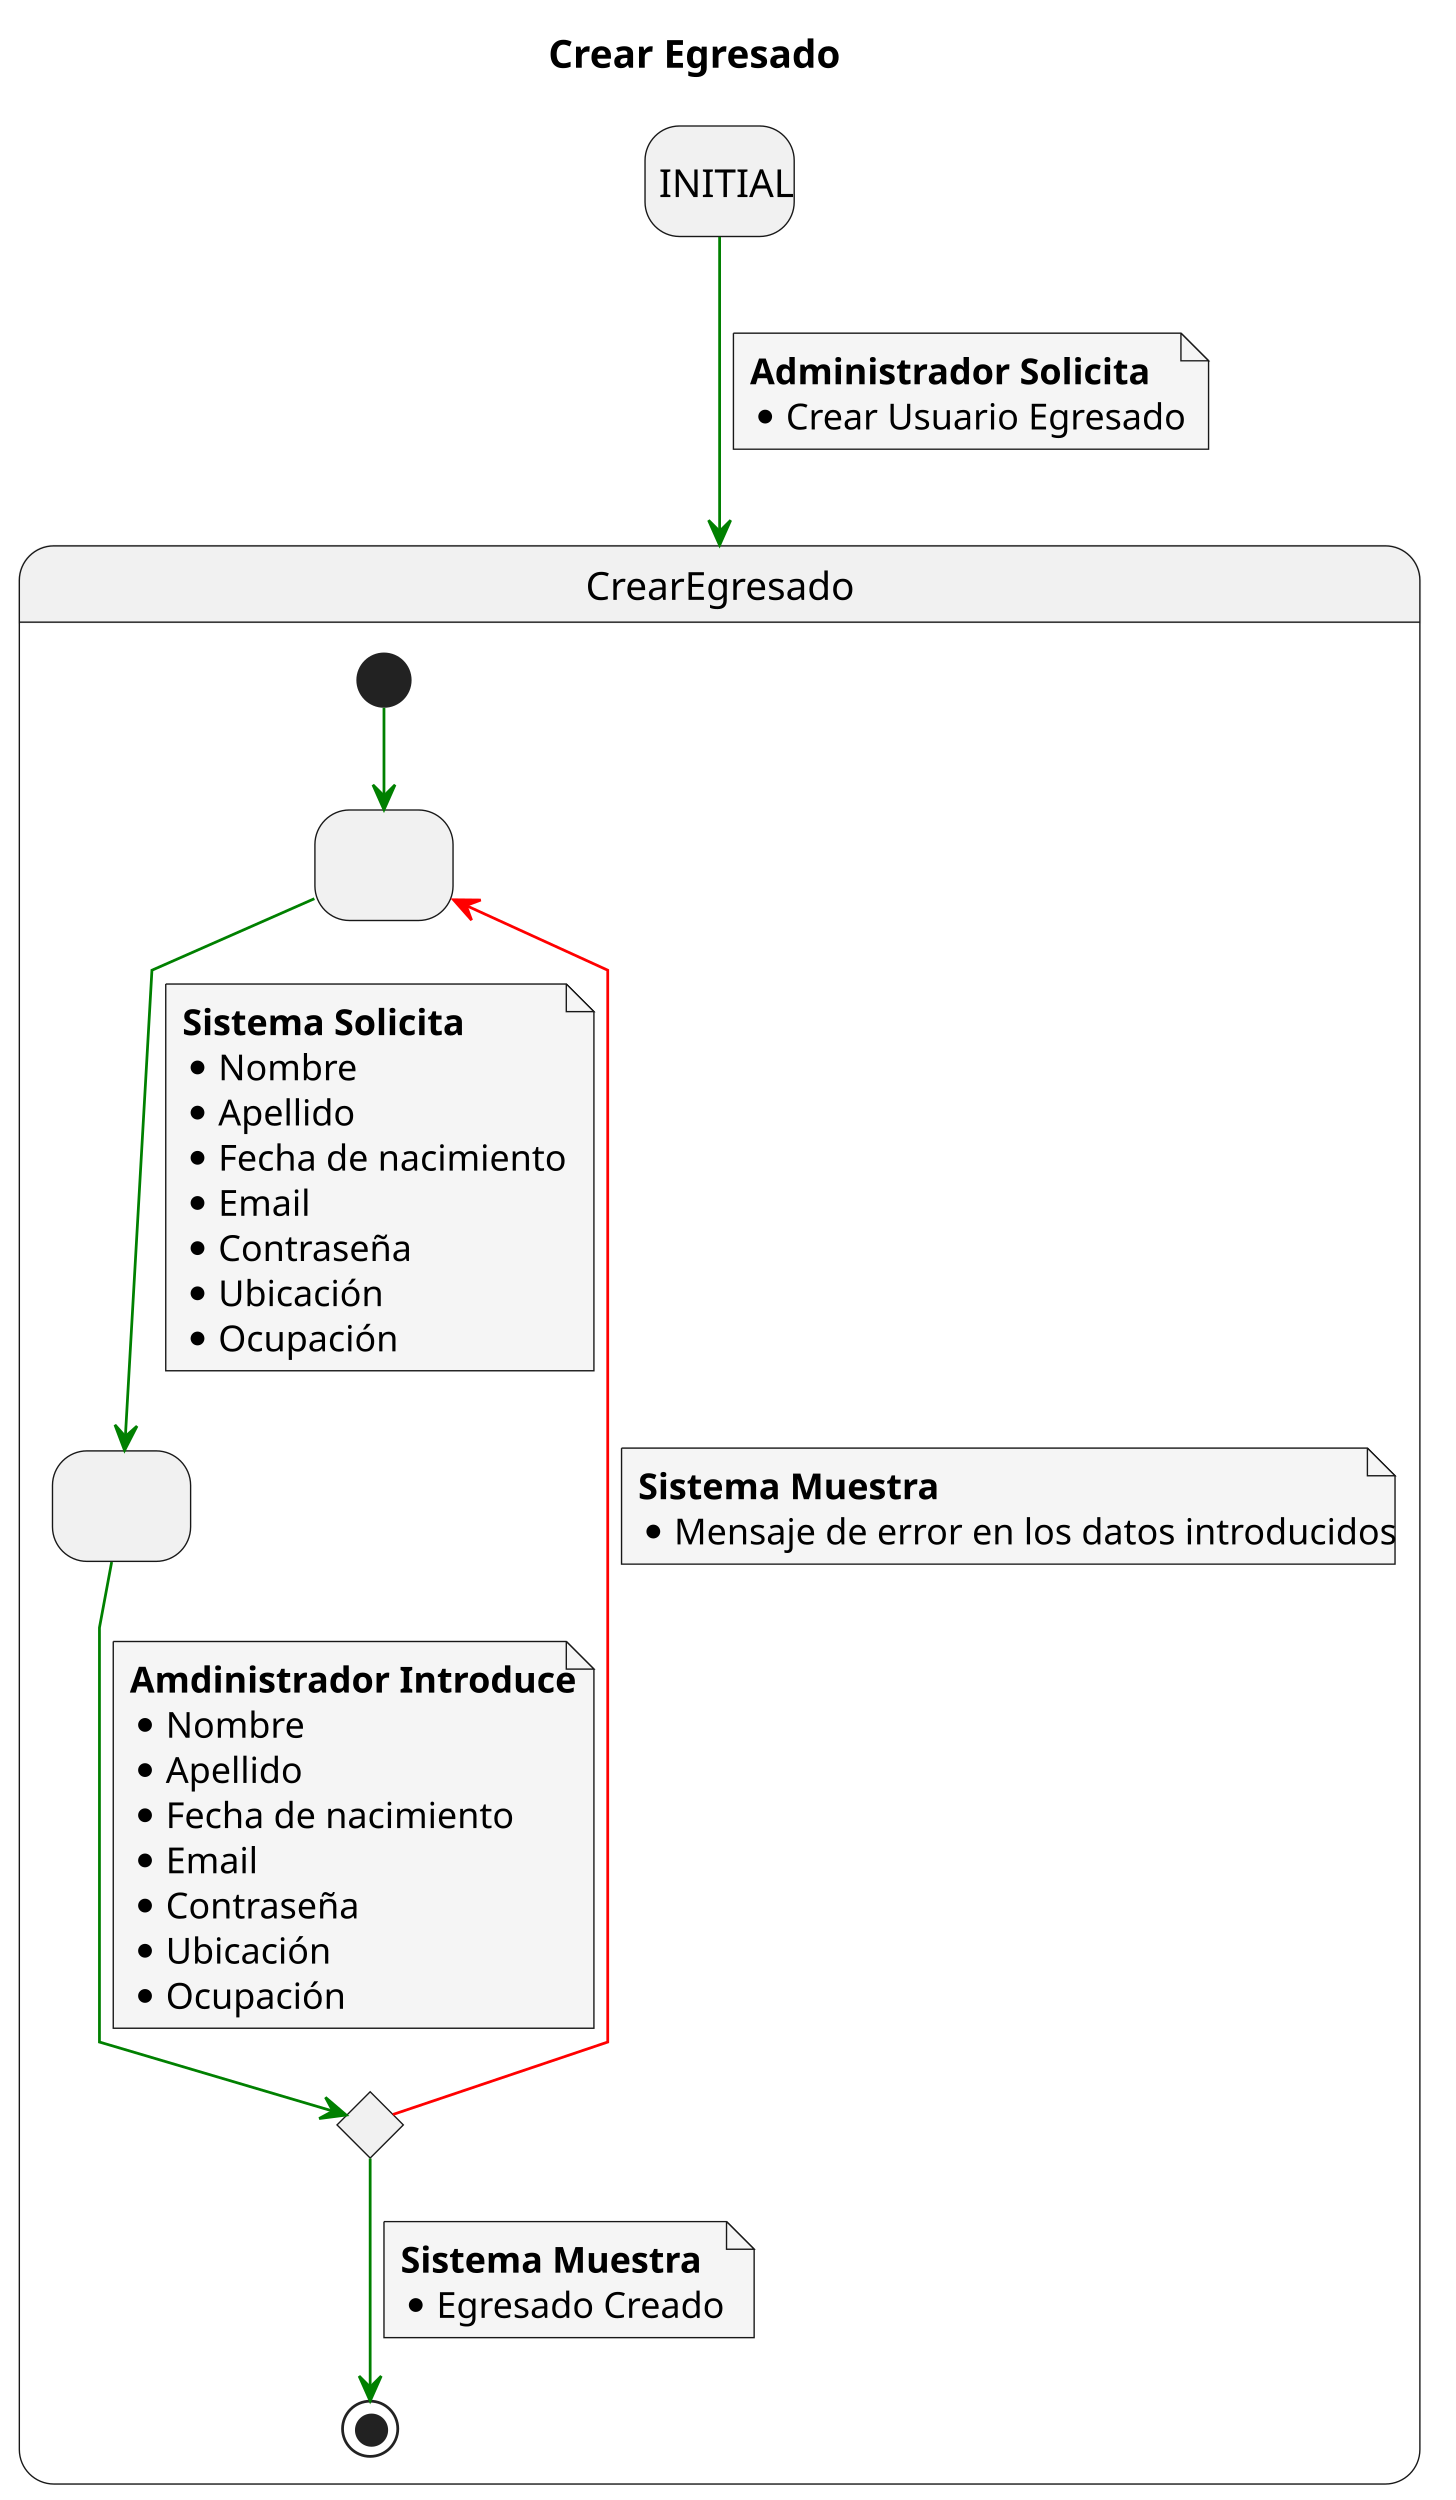
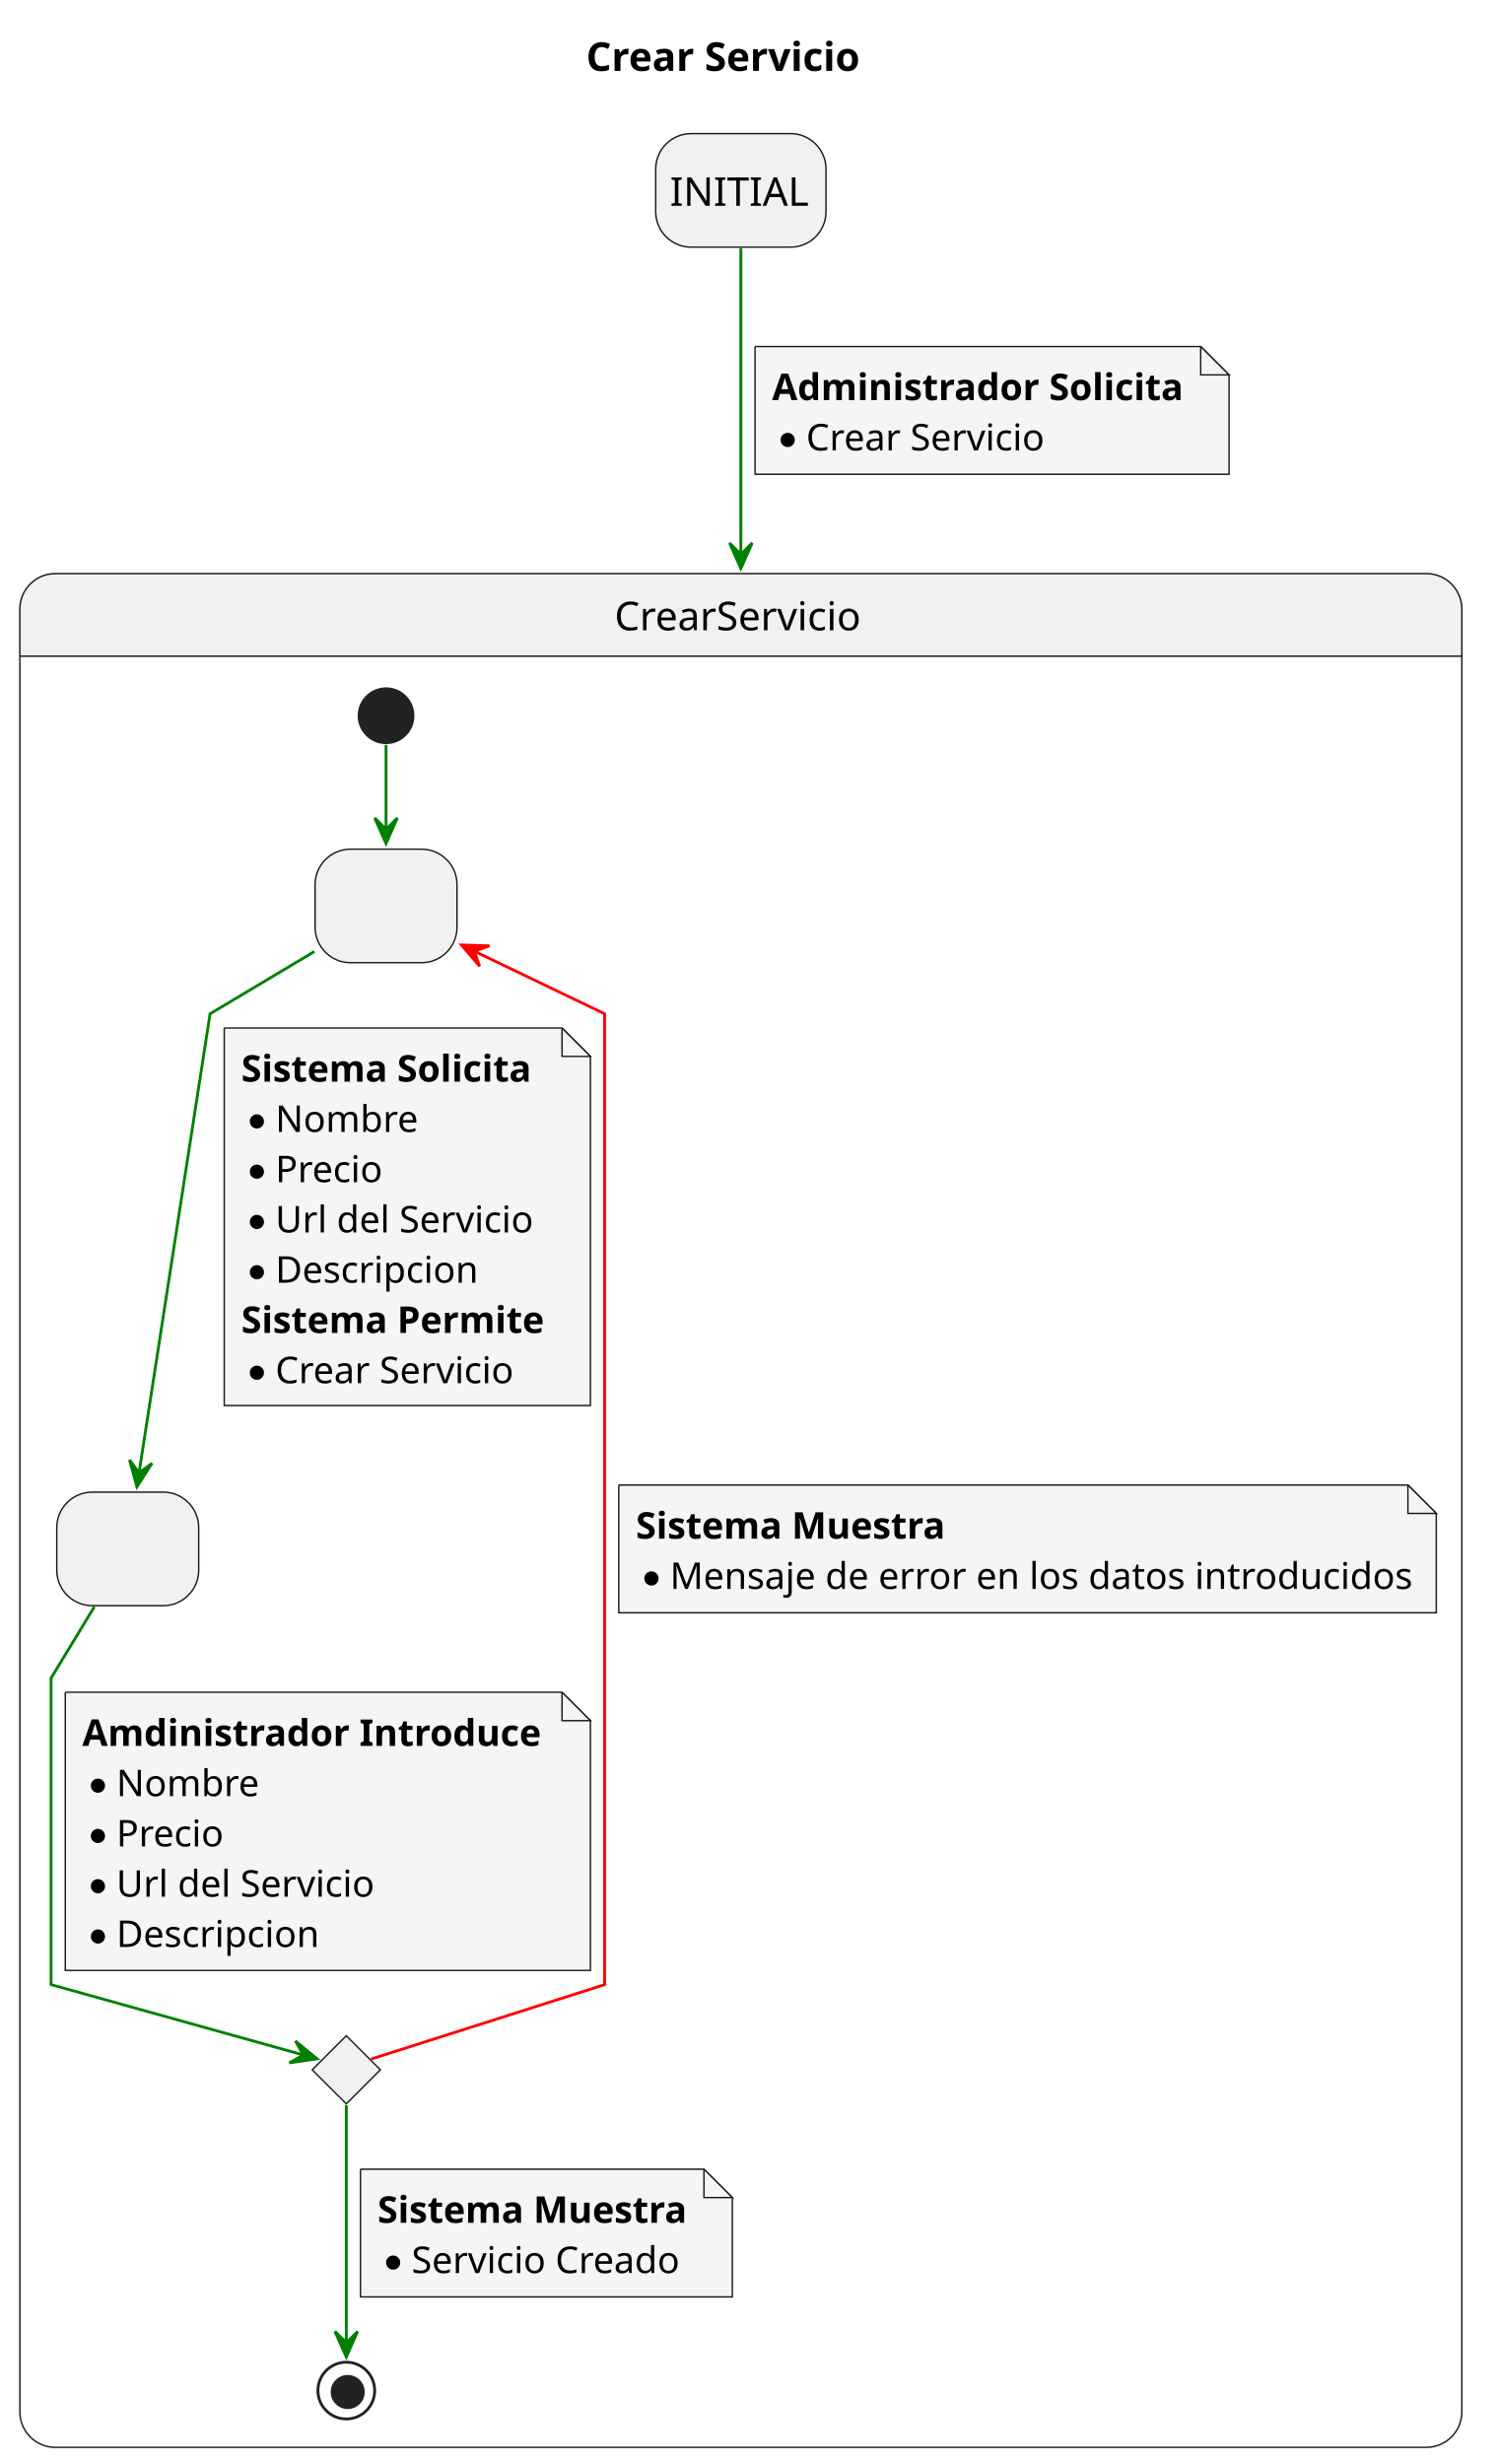
- <svg xmlns="http://www.w3.org/2000/svg" contentStyleType="text/css" height="905px" preserveAspectRatio="none" style="width:527px;height:905px;background:#FFFFFF;" version="1.1" viewBox="0 0 527 905" width="527px" zoomAndPan="magnify">
+ <svg xmlns="http://www.w3.org/2000/svg" contentStyleType="text/css" height="868px" preserveAspectRatio="none" style="width:528px;height:868px;background:#FFFFFF;" version="1.1" viewBox="0 0 528 868" width="528px" zoomAndPan="magnify">
  <defs />
  <g>
-     <rect fill="none" height="27.609" id="_title" style="stroke:none;stroke-width:1.0;" width="120" x="193.5" y="5" />
-     <text fill="#000000" font-family="sans-serif" font-size="14" font-weight="bold" lengthAdjust="spacing" textLength="110" x="198.5" y="24.533">Crear Egresado</text>
-     <rect fill="#F1F1F1" height="40" rx="12.5" ry="12.5" style="stroke:#181818;stroke-width:0.5;" width="54" x="233.5" y="45.609" />
-     <text fill="#000000" font-family="sans-serif" font-size="14" lengthAdjust="spacing" textLength="44" x="238.5" y="71.338">INITIAL</text>
-     <path d="M19.5,197.609 L501.5,197.609 A12.5,12.5 0 0 1 514,210.109 L514,225.219 L7,225.219 L7,210.109 A12.5,12.5 0 0 1 19.5,197.609 " fill="#F1F1F1" style="stroke:#F1F1F1;stroke-width:1.0;" />
-     <rect fill="none" height="701.609" rx="12.5" ry="12.5" style="stroke:#181818;stroke-width:0.5;" width="507" x="7" y="197.609" />
-     <line style="stroke:#181818;stroke-width:0.5;" x1="7" x2="514" y1="225.219" y2="225.219" />
-     <text fill="#000000" font-family="sans-serif" font-size="14" lengthAdjust="spacing" textLength="97" x="212" y="217.143">CrearEgresado</text>
-     <rect fill="#F1F1F1" height="40" rx="12.5" ry="12.5" style="stroke:#181818;stroke-width:0.5;" width="50" x="114" y="293.219" />
-     <text fill="#000000" font-family="sans-serif" font-size="14" lengthAdjust="spacing" textLength="4" x="137" y="318.947"> </text>
-     <rect fill="#F1F1F1" height="40" rx="12.5" ry="12.5" style="stroke:#181818;stroke-width:0.5;" width="50" x="19" y="525.219" />
-     <text fill="#000000" font-family="sans-serif" font-size="14" lengthAdjust="spacing" textLength="4" x="42" y="550.947"> </text>
+     <rect fill="none" height="29.068" id="_title" style="stroke:none;stroke-width:1.0;" width="105" x="201.5" y="5" />
+     <text fill="#000000" font-family="sans-serif" font-size="14" font-weight="bold" lengthAdjust="spacing" textLength="95" x="206.5" y="24.966">Crear Servicio</text>
+     <rect fill="#F1F1F1" height="40" rx="12.5" ry="12.5" style="stroke:#181818;stroke-width:0.5;" width="60" x="231" y="47.068" />
+     <text fill="#000000" font-family="sans-serif" font-size="14" lengthAdjust="spacing" textLength="50" x="236" y="72.5">INITIAL</text>
+     <path d="M19.5,202.068 L502.5,202.068 A12.5,12.5 0 0 1 515,214.568 L515,231.136 L7,231.136 L7,214.568 A12.5,12.5 0 0 1 19.5,202.068 " fill="#F1F1F1" style="stroke:#F1F1F1;stroke-width:1.0;" />
+     <rect fill="none" height="660.068" rx="12.5" ry="12.5" style="stroke:#181818;stroke-width:0.5;" width="508" x="7" y="202.068" />
+     <line style="stroke:#181818;stroke-width:0.5;" x1="7" x2="515" y1="231.136" y2="231.136" />
+     <text fill="#000000" font-family="sans-serif" font-size="14" lengthAdjust="spacing" textLength="89" x="216.5" y="222.034">CrearServicio</text>
+     <rect fill="#F1F1F1" height="40" rx="12.5" ry="12.5" style="stroke:#181818;stroke-width:0.5;" width="50" x="111" y="299.136" />
+     <text fill="#000000" font-family="sans-serif" font-size="14" lengthAdjust="spacing" textLength="4" x="134" y="324.568"> </text>
+     <rect fill="#F1F1F1" height="40" rx="12.5" ry="12.5" style="stroke:#181818;stroke-width:0.5;" width="50" x="20" y="525.636" />
+     <text fill="#000000" font-family="sans-serif" font-size="14" lengthAdjust="spacing" textLength="4" x="43" y="551.068"> </text>
    <g id="elem_4">
-       <polygon fill="#F1F1F1" points="134,757.219,146,769.219,134,781.219,122,769.219,134,757.219" style="stroke:#181818;stroke-width:0.5;" />
+       <polygon fill="#F1F1F1" points="122,717.136,134,729.136,122,741.136,110,729.136,122,717.136" style="stroke:#181818;stroke-width:0.5;" />
    </g>
-     <ellipse cx="139" cy="246.219" fill="#222222" rx="10" ry="10" style="stroke:none;stroke-width:1.0;" />
-     <ellipse cx="134" cy="879.219" fill="none" rx="10" ry="10" style="stroke:#222222;stroke-width:1.0;" />
-     <ellipse cx="134.5" cy="879.719" fill="#222222" rx="6" ry="6" style="stroke:none;stroke-width:1.0;" />
-     <g id="link_*start*CrearEgresado_2">
-       <path d="M139,256.259 C139,264.409 139,276.779 139,287.819 " fill="none" id="*start*CrearEgresado-to-2" style="stroke:#008000;stroke-width:1.0;" />
-       <polygon fill="#008000" points="139,293.109,143,284.109,139,288.109,135,284.109,139,293.109" style="stroke:#008000;stroke-width:1.0;" />
+     <ellipse cx="136" cy="252.136" fill="#222222" rx="10" ry="10" style="stroke:none;stroke-width:1.0;" />
+     <ellipse cx="122" cy="842.136" fill="none" rx="10" ry="10" style="stroke:#222222;stroke-width:1.0;" />
+     <ellipse cx="122.5" cy="842.636" fill="#222222" rx="6" ry="6" style="stroke:none;stroke-width:1.0;" />
+     <g id="link_*start*CrearServicio_2">
+       <path d="M136,262.446 C136,270.236 136,281.736 136,292.266 " fill="none" id="*start*CrearServicio-to-2" style="stroke:#008000;stroke-width:1.0;" />
+       <polygon fill="#008000" points="136,297.146,140,288.146,136,292.146,132,288.146,136,297.146" style="stroke:#008000;stroke-width:1.0;" />
    </g>
    <g id="link_2_3">
-       <path d="M113.8,325.319 C89.05,336.219 55,351.219 55,351.219 C55,351.219 48.34,468.029 45.39,519.899 " fill="none" id="2-to-3" style="stroke:#008000;stroke-width:1.0;" />
-       <polygon fill="#008000" points="45.09,525.009,49.597,516.252,45.375,520.017,41.61,515.795,45.09,525.009" style="stroke:#008000;stroke-width:1.0;" />
-       <path d="M60,356.219 L60,496.219 L215,496.219 L215,366.219 L205,356.219 L60,356.219 " fill="#F5F5F5" style="stroke:#181818;stroke-width:0.5;" />
-       <path d="M205,356.219 L205,366.219 L215,366.219 L205,356.219 " fill="#F5F5F5" style="stroke:#181818;stroke-width:0.5;" />
-       <text fill="#000000" font-family="sans-serif" font-size="13" font-weight="bold" lengthAdjust="spacing" textLength="103" x="66" y="374.714">Sistema Solicita</text>
-       <ellipse cx="71.5" cy="386.422" fill="#000000" rx="2.5" ry="2.5" style="stroke:#000000;stroke-width:0.0;" />
-       <text fill="#000000" font-family="sans-serif" font-size="13" lengthAdjust="spacing" textLength="45" x="79" y="391.065">Nombre</text>
-       <ellipse cx="71.5" cy="402.773" fill="#000000" rx="2.5" ry="2.5" style="stroke:#000000;stroke-width:0.0;" />
-       <text fill="#000000" font-family="sans-serif" font-size="13" lengthAdjust="spacing" textLength="46" x="79" y="407.417">Apellido</text>
-       <ellipse cx="71.5" cy="419.125" fill="#000000" rx="2.5" ry="2.5" style="stroke:#000000;stroke-width:0.0;" />
-       <text fill="#000000" font-family="sans-serif" font-size="13" lengthAdjust="spacing" textLength="121" x="79" y="423.769">Fecha de nacimiento</text>
-       <ellipse cx="71.5" cy="435.477" fill="#000000" rx="2.5" ry="2.5" style="stroke:#000000;stroke-width:0.0;" />
-       <text fill="#000000" font-family="sans-serif" font-size="13" lengthAdjust="spacing" textLength="33" x="79" y="440.12">Email</text>
-       <ellipse cx="71.5" cy="451.828" fill="#000000" rx="2.5" ry="2.5" style="stroke:#000000;stroke-width:0.0;" />
-       <text fill="#000000" font-family="sans-serif" font-size="13" lengthAdjust="spacing" textLength="66" x="79" y="456.472">Contraseña</text>
-       <ellipse cx="71.5" cy="468.18" fill="#000000" rx="2.5" ry="2.5" style="stroke:#000000;stroke-width:0.0;" />
-       <text fill="#000000" font-family="sans-serif" font-size="13" lengthAdjust="spacing" textLength="57" x="79" y="472.823">Ubicación</text>
-       <ellipse cx="71.5" cy="484.531" fill="#000000" rx="2.5" ry="2.5" style="stroke:#000000;stroke-width:0.0;" />
-       <text fill="#000000" font-family="sans-serif" font-size="13" lengthAdjust="spacing" textLength="62" x="79" y="489.175">Ocupación</text>
+       <path d="M110.78,335.186 C93.62,345.426 74,357.136 74,357.136 C74,357.136 56.9,467.706 48.96,519.026 " fill="none" id="2-to-3" style="stroke:#008000;stroke-width:1.0;" />
+       <polygon fill="#008000" points="48.23,523.776,53.547,515.485,48.987,518.833,45.639,514.274,48.23,523.776" style="stroke:#008000;stroke-width:1.0;" />
+       <path d="M79,362.136 L79,495.136 L208,495.136 L208,372.136 L198,362.136 L79,362.136 " fill="#F5F5F5" style="stroke:#181818;stroke-width:0.5;" />
+       <path d="M198,362.136 L198,372.136 L208,372.136 L198,362.136 " fill="#F5F5F5" style="stroke:#181818;stroke-width:0.5;" />
+       <text fill="#000000" font-family="sans-serif" font-size="13" font-weight="bold" lengthAdjust="spacing" textLength="103" x="85" y="381.033">Sistema Solicita</text>
+       <ellipse cx="90.5" cy="395.048" fill="#000000" rx="2.5" ry="2.5" style="stroke:#000000;stroke-width:0.0;" />
+       <text fill="#000000" font-family="sans-serif" font-size="13" lengthAdjust="spacing" textLength="50" x="97" y="398.739">Nombre</text>
+       <ellipse cx="90.5" cy="412.754" fill="#000000" rx="2.5" ry="2.5" style="stroke:#000000;stroke-width:0.0;" />
+       <text fill="#000000" font-family="sans-serif" font-size="13" lengthAdjust="spacing" textLength="37" x="97" y="416.445">Precio</text>
+       <ellipse cx="90.5" cy="430.46" fill="#000000" rx="2.5" ry="2.5" style="stroke:#000000;stroke-width:0.0;" />
+       <text fill="#000000" font-family="sans-serif" font-size="13" lengthAdjust="spacing" textLength="88" x="97" y="434.151">Url del Servicio</text>
+       <ellipse cx="90.5" cy="448.166" fill="#000000" rx="2.5" ry="2.5" style="stroke:#000000;stroke-width:0.0;" />
+       <text fill="#000000" font-family="sans-serif" font-size="13" lengthAdjust="spacing" textLength="69" x="97" y="451.857">Descripcion</text>
+       <text fill="#000000" font-family="sans-serif" font-size="13" font-weight="bold" lengthAdjust="spacing" textLength="108" x="85" y="469.563">Sistema Permite</text>
+       <ellipse cx="90.5" cy="483.578" fill="#000000" rx="2.5" ry="2.5" style="stroke:#000000;stroke-width:0.0;" />
+       <text fill="#000000" font-family="sans-serif" font-size="13" lengthAdjust="spacing" textLength="81" x="97" y="487.269">Crear Servicio</text>
    </g>
    <g id="link_3_4">
-       <path d="M40.42,565.459 C38.29,576.909 36,589.219 36,589.219 C36,589.219 36,739.219 36,739.219 C36,739.219 93.41,756.209 120.35,764.179 " fill="none" id="3-to-4" style="stroke:#008000;stroke-width:1.0;" />
-       <polygon fill="#008000" points="125.3,765.649,117.815,759.248,120.508,764.222,115.533,766.915,125.3,765.649" style="stroke:#008000;stroke-width:1.0;" />
-       <path d="M41,594.219 L41,734.219 L215,734.219 L215,604.219 L205,594.219 L41,594.219 " fill="#F5F5F5" style="stroke:#181818;stroke-width:0.5;" />
-       <path d="M205,594.219 L205,604.219 L215,604.219 L205,594.219 " fill="#F5F5F5" style="stroke:#181818;stroke-width:0.5;" />
-       <text fill="#000000" font-family="sans-serif" font-size="13" font-weight="bold" lengthAdjust="spacing" textLength="153" x="47" y="612.714">Amdinistrador Introduce</text>
-       <ellipse cx="52.5" cy="624.422" fill="#000000" rx="2.5" ry="2.5" style="stroke:#000000;stroke-width:0.0;" />
-       <text fill="#000000" font-family="sans-serif" font-size="13" lengthAdjust="spacing" textLength="45" x="60" y="629.065">Nombre</text>
-       <ellipse cx="52.5" cy="640.773" fill="#000000" rx="2.5" ry="2.5" style="stroke:#000000;stroke-width:0.0;" />
-       <text fill="#000000" font-family="sans-serif" font-size="13" lengthAdjust="spacing" textLength="46" x="60" y="645.417">Apellido</text>
-       <ellipse cx="52.5" cy="657.125" fill="#000000" rx="2.5" ry="2.5" style="stroke:#000000;stroke-width:0.0;" />
-       <text fill="#000000" font-family="sans-serif" font-size="13" lengthAdjust="spacing" textLength="121" x="60" y="661.769">Fecha de nacimiento</text>
-       <ellipse cx="52.5" cy="673.477" fill="#000000" rx="2.5" ry="2.5" style="stroke:#000000;stroke-width:0.0;" />
-       <text fill="#000000" font-family="sans-serif" font-size="13" lengthAdjust="spacing" textLength="33" x="60" y="678.12">Email</text>
-       <ellipse cx="52.5" cy="689.828" fill="#000000" rx="2.5" ry="2.5" style="stroke:#000000;stroke-width:0.0;" />
-       <text fill="#000000" font-family="sans-serif" font-size="13" lengthAdjust="spacing" textLength="66" x="60" y="694.472">Contraseña</text>
-       <ellipse cx="52.5" cy="706.18" fill="#000000" rx="2.5" ry="2.5" style="stroke:#000000;stroke-width:0.0;" />
-       <text fill="#000000" font-family="sans-serif" font-size="13" lengthAdjust="spacing" textLength="57" x="60" y="710.823">Ubicación</text>
-       <ellipse cx="52.5" cy="722.531" fill="#000000" rx="2.5" ry="2.5" style="stroke:#000000;stroke-width:0.0;" />
-       <text fill="#000000" font-family="sans-serif" font-size="13" lengthAdjust="spacing" textLength="62" x="60" y="727.175">Ocupación</text>
+       <path d="M33.24,566.026 C25.96,578.016 18,591.136 18,591.136 C18,591.136 18,699.136 18,699.136 C18,699.136 78.49,716.006 107.2,724.006 " fill="none" id="3-to-4" style="stroke:#008000;stroke-width:1.0;" />
+       <polygon fill="#008000" points="111.68,725.256,104.086,718.985,106.864,723.913,101.936,726.691,111.68,725.256" style="stroke:#008000;stroke-width:1.0;" />
+       <path d="M23,596.136 L23,694.136 L208,694.136 L208,606.136 L198,596.136 L23,596.136 " fill="#F5F5F5" style="stroke:#181818;stroke-width:0.5;" />
+       <path d="M198,596.136 L198,606.136 L208,606.136 L198,596.136 " fill="#F5F5F5" style="stroke:#181818;stroke-width:0.5;" />
+       <text fill="#000000" font-family="sans-serif" font-size="13" font-weight="bold" lengthAdjust="spacing" textLength="164" x="29" y="615.033">Amdinistrador Introduce</text>
+       <ellipse cx="34.5" cy="629.048" fill="#000000" rx="2.5" ry="2.5" style="stroke:#000000;stroke-width:0.0;" />
+       <text fill="#000000" font-family="sans-serif" font-size="13" lengthAdjust="spacing" textLength="50" x="41" y="632.739">Nombre</text>
+       <ellipse cx="34.5" cy="646.754" fill="#000000" rx="2.5" ry="2.5" style="stroke:#000000;stroke-width:0.0;" />
+       <text fill="#000000" font-family="sans-serif" font-size="13" lengthAdjust="spacing" textLength="37" x="41" y="650.445">Precio</text>
+       <ellipse cx="34.5" cy="664.46" fill="#000000" rx="2.5" ry="2.5" style="stroke:#000000;stroke-width:0.0;" />
+       <text fill="#000000" font-family="sans-serif" font-size="13" lengthAdjust="spacing" textLength="88" x="41" y="668.151">Url del Servicio</text>
+       <ellipse cx="34.5" cy="682.166" fill="#000000" rx="2.5" ry="2.5" style="stroke:#000000;stroke-width:0.0;" />
+       <text fill="#000000" font-family="sans-serif" font-size="13" lengthAdjust="spacing" textLength="69" x="41" y="685.857">Descripcion</text>
    </g>
-     <g id="link_4_*end*CrearEgresado">
-       <path d="M134,781.369 C134,801.149 134,842.309 134,864.059 " fill="none" id="4-to-*end*CrearEgresado" style="stroke:#008000;stroke-width:1.0;" />
-       <polygon fill="#008000" points="134,869.139,138,860.139,134,864.139,130,860.139,134,869.139" style="stroke:#008000;stroke-width:1.0;" />
-       <path d="M139,804.219 L139,846.219 L273,846.219 L273,814.219 L263,804.219 L139,804.219 " fill="#F5F5F5" style="stroke:#181818;stroke-width:0.5;" />
-       <path d="M263,804.219 L263,814.219 L273,814.219 L263,804.219 " fill="#F5F5F5" style="stroke:#181818;stroke-width:0.5;" />
-       <text fill="#000000" font-family="sans-serif" font-size="13" font-weight="bold" lengthAdjust="spacing" textLength="105" x="145" y="822.714">Sistema Muestra</text>
-       <ellipse cx="150.5" cy="834.422" fill="#000000" rx="2.5" ry="2.5" style="stroke:#000000;stroke-width:0.0;" />
-       <text fill="#000000" font-family="sans-serif" font-size="13" lengthAdjust="spacing" textLength="100" x="158" y="839.065">Egresado Creado</text>
+     <g id="link_4_*end*CrearServicio">
+       <path d="M122,741.596 C122,761.576 122,802.806 122,825.426 " fill="none" id="4-to-*end*CrearServicio" style="stroke:#008000;stroke-width:1.0;" />
+       <polygon fill="#008000" points="122,830.296,126,821.296,122,825.296,118,821.296,122,830.296" style="stroke:#008000;stroke-width:1.0;" />
+       <path d="M127,764.136 L127,809.136 L258,809.136 L258,774.136 L248,764.136 L127,764.136 " fill="#F5F5F5" style="stroke:#181818;stroke-width:0.5;" />
+       <path d="M248,764.136 L248,774.136 L258,774.136 L248,764.136 " fill="#F5F5F5" style="stroke:#181818;stroke-width:0.5;" />
+       <text fill="#000000" font-family="sans-serif" font-size="13" font-weight="bold" lengthAdjust="spacing" textLength="110" x="133" y="783.033">Sistema Muestra</text>
+       <ellipse cx="138.5" cy="797.048" fill="#000000" rx="2.5" ry="2.5" style="stroke:#000000;stroke-width:0.0;" />
+       <text fill="#000000" font-family="sans-serif" font-size="13" lengthAdjust="spacing" textLength="92" x="145" y="800.739">Servicio Creado</text>
    </g>
    <g id="link_4_2">
-       <path d="M142.25,765.439 C163.77,758.179 220,739.219 220,739.219 C220,739.219 220,351.219 220,351.219 C220,351.219 192.08,338.459 169.02,327.929 " fill="none" id="4-to-2" style="stroke:#FF0000;stroke-width:1.0;" />
-       <polygon fill="#FF0000" points="164.18,325.719,170.709,333.092,168.729,327.793,174.028,325.813,164.18,325.719" style="stroke:#FF0000;stroke-width:1.0;" />
-       <path d="M225,524.219 L225,566.219 L505,566.219 L505,534.219 L495,524.219 L225,524.219 " fill="#F5F5F5" style="stroke:#181818;stroke-width:0.5;" />
-       <path d="M495,524.219 L495,534.219 L505,534.219 L495,524.219 " fill="#F5F5F5" style="stroke:#181818;stroke-width:0.5;" />
-       <text fill="#000000" font-family="sans-serif" font-size="13" font-weight="bold" lengthAdjust="spacing" textLength="105" x="231" y="542.714">Sistema Muestra</text>
-       <ellipse cx="236.5" cy="554.422" fill="#000000" rx="2.5" ry="2.5" style="stroke:#000000;stroke-width:0.0;" />
-       <text fill="#000000" font-family="sans-serif" font-size="13" lengthAdjust="spacing" textLength="246" x="244" y="559.065">Mensaje de error en los datos introducidos</text>
+       <path d="M130.73,725.356 C153.5,718.096 213,699.136 213,699.136 C213,699.136 213,357.136 213,357.136 C213,357.136 188.28,345.256 166.86,334.966 " fill="none" id="4-to-2" style="stroke:#FF0000;stroke-width:1.0;" />
+       <polygon fill="#FF0000" points="162.58,332.906,168.967,340.403,167.089,335.067,172.425,333.189,162.58,332.906" style="stroke:#FF0000;stroke-width:1.0;" />
+       <path d="M218,523.136 L218,568.136 L506,568.136 L506,533.136 L496,523.136 L218,523.136 " fill="#F5F5F5" style="stroke:#181818;stroke-width:0.5;" />
+       <path d="M496,523.136 L496,533.136 L506,533.136 L496,523.136 " fill="#F5F5F5" style="stroke:#181818;stroke-width:0.5;" />
+       <text fill="#000000" font-family="sans-serif" font-size="13" font-weight="bold" lengthAdjust="spacing" textLength="110" x="224" y="542.033">Sistema Muestra</text>
+       <ellipse cx="229.5" cy="556.048" fill="#000000" rx="2.5" ry="2.5" style="stroke:#000000;stroke-width:0.0;" />
+       <text fill="#000000" font-family="sans-serif" font-size="13" lengthAdjust="spacing" textLength="255" x="236" y="559.739">Mensaje de error en los datos introducidos</text>
    </g>
-     <g id="link_startState_CrearEgresado">
-       <path d="M260.5,85.759 C260.5,107.589 260.5,146.279 260.5,192.279 " fill="none" id="startState-to-CrearEgresado" style="stroke:#008000;stroke-width:1.0;" />
-       <polygon fill="#008000" points="260.5,197.339,264.5,188.339,260.5,192.339,256.5,188.339,260.5,197.339" style="stroke:#008000;stroke-width:1.0;" />
-       <path d="M265.5,120.609 L265.5,162.609 L437.5,162.609 L437.5,130.609 L427.5,120.609 L265.5,120.609 " fill="#F5F5F5" style="stroke:#181818;stroke-width:0.5;" />
-       <path d="M427.5,120.609 L427.5,130.609 L437.5,130.609 L427.5,120.609 " fill="#F5F5F5" style="stroke:#181818;stroke-width:0.5;" />
-       <text fill="#000000" font-family="sans-serif" font-size="13" font-weight="bold" lengthAdjust="spacing" textLength="141" x="271.5" y="139.105">Administrador Solicita</text>
-       <ellipse cx="277" cy="150.812" fill="#000000" rx="2.5" ry="2.5" style="stroke:#000000;stroke-width:0.0;" />
-       <text fill="#000000" font-family="sans-serif" font-size="13" lengthAdjust="spacing" textLength="138" x="284.5" y="155.456">Crear Usuario Egresado</text>
+     <g id="link_startState_CrearServicio">
+       <path d="M261,87.378 C261,109.568 261,148.988 261,195.478 " fill="none" id="startState-to-CrearServicio" style="stroke:#008000;stroke-width:1.0;" />
+       <polygon fill="#008000" points="261,200.268,265,191.268,261,195.268,257,191.268,261,200.268" style="stroke:#008000;stroke-width:1.0;" />
+       <path d="M266,122.068 L266,167.068 L433,167.068 L433,132.068 L423,122.068 L266,122.068 " fill="#F5F5F5" style="stroke:#181818;stroke-width:0.5;" />
+       <path d="M423,122.068 L423,132.068 L433,132.068 L423,122.068 " fill="#F5F5F5" style="stroke:#181818;stroke-width:0.5;" />
+       <text fill="#000000" font-family="sans-serif" font-size="13" font-weight="bold" lengthAdjust="spacing" textLength="146" x="272" y="140.965">Administrador Solicita</text>
+       <ellipse cx="277.5" cy="154.98" fill="#000000" rx="2.5" ry="2.5" style="stroke:#000000;stroke-width:0.0;" />
+       <text fill="#000000" font-family="sans-serif" font-size="13" lengthAdjust="spacing" textLength="81" x="284" y="158.671">Crear Servicio</text>
    </g>
  </g>
</svg>
